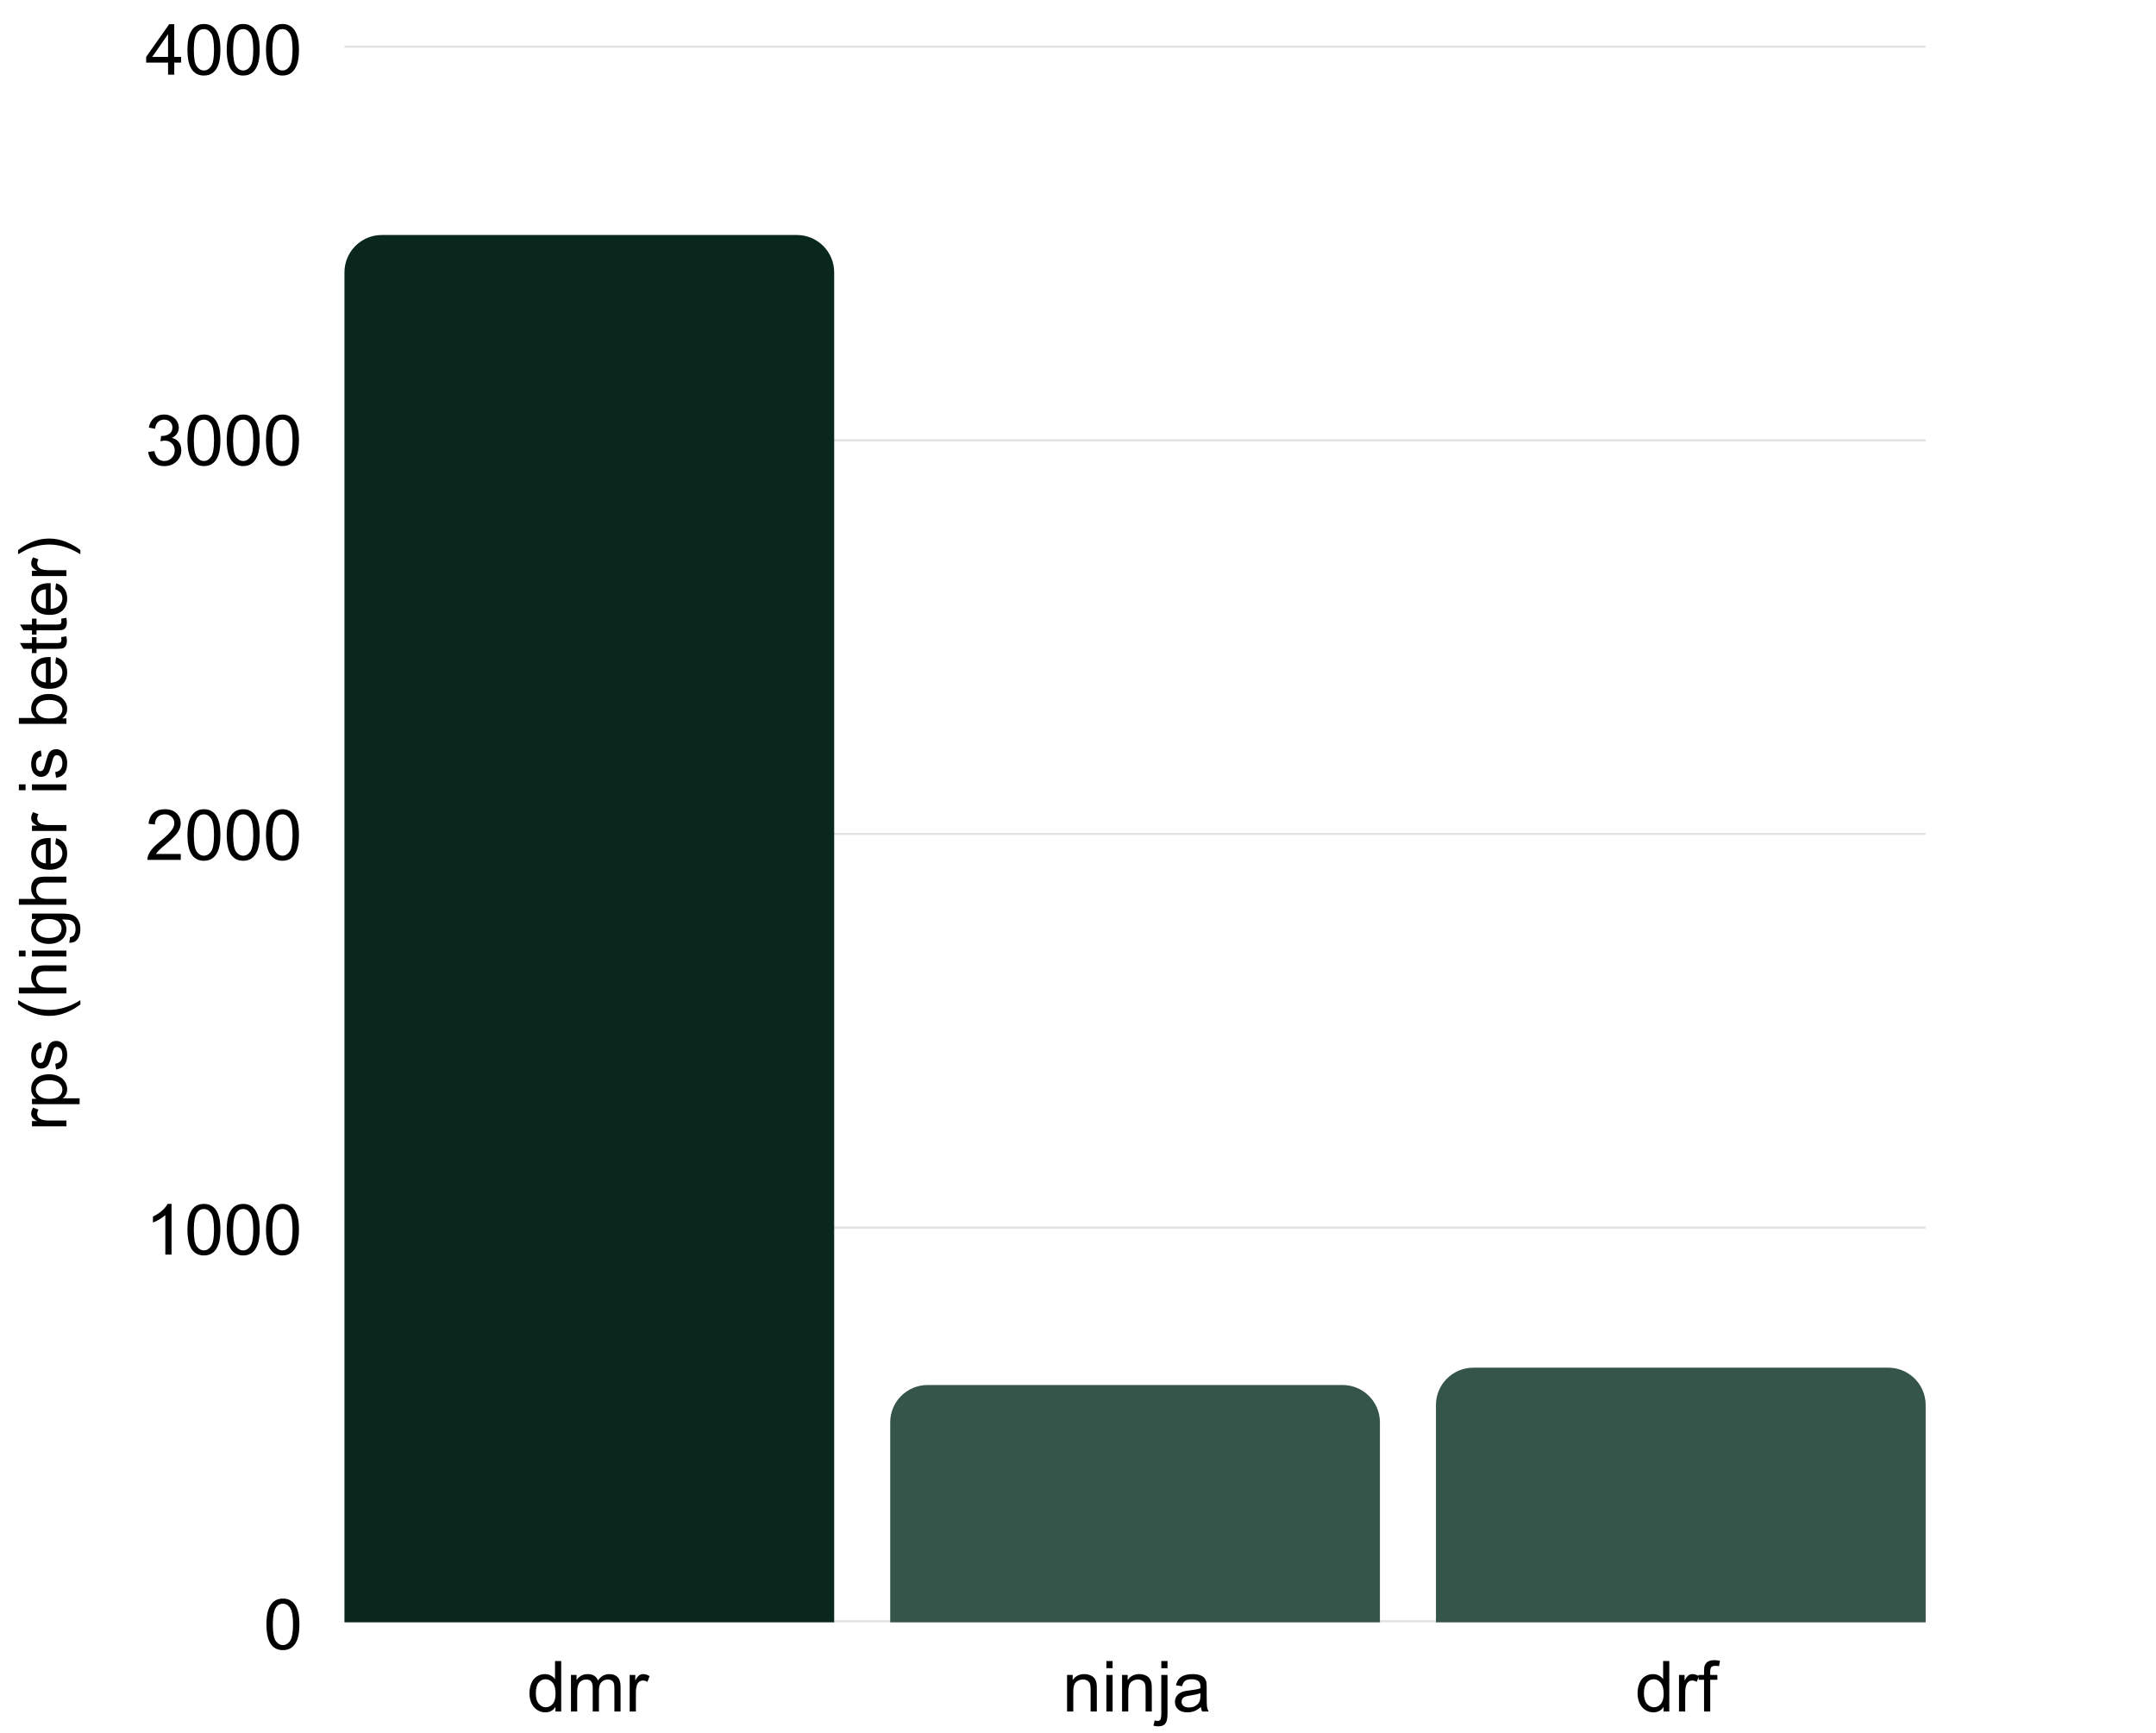
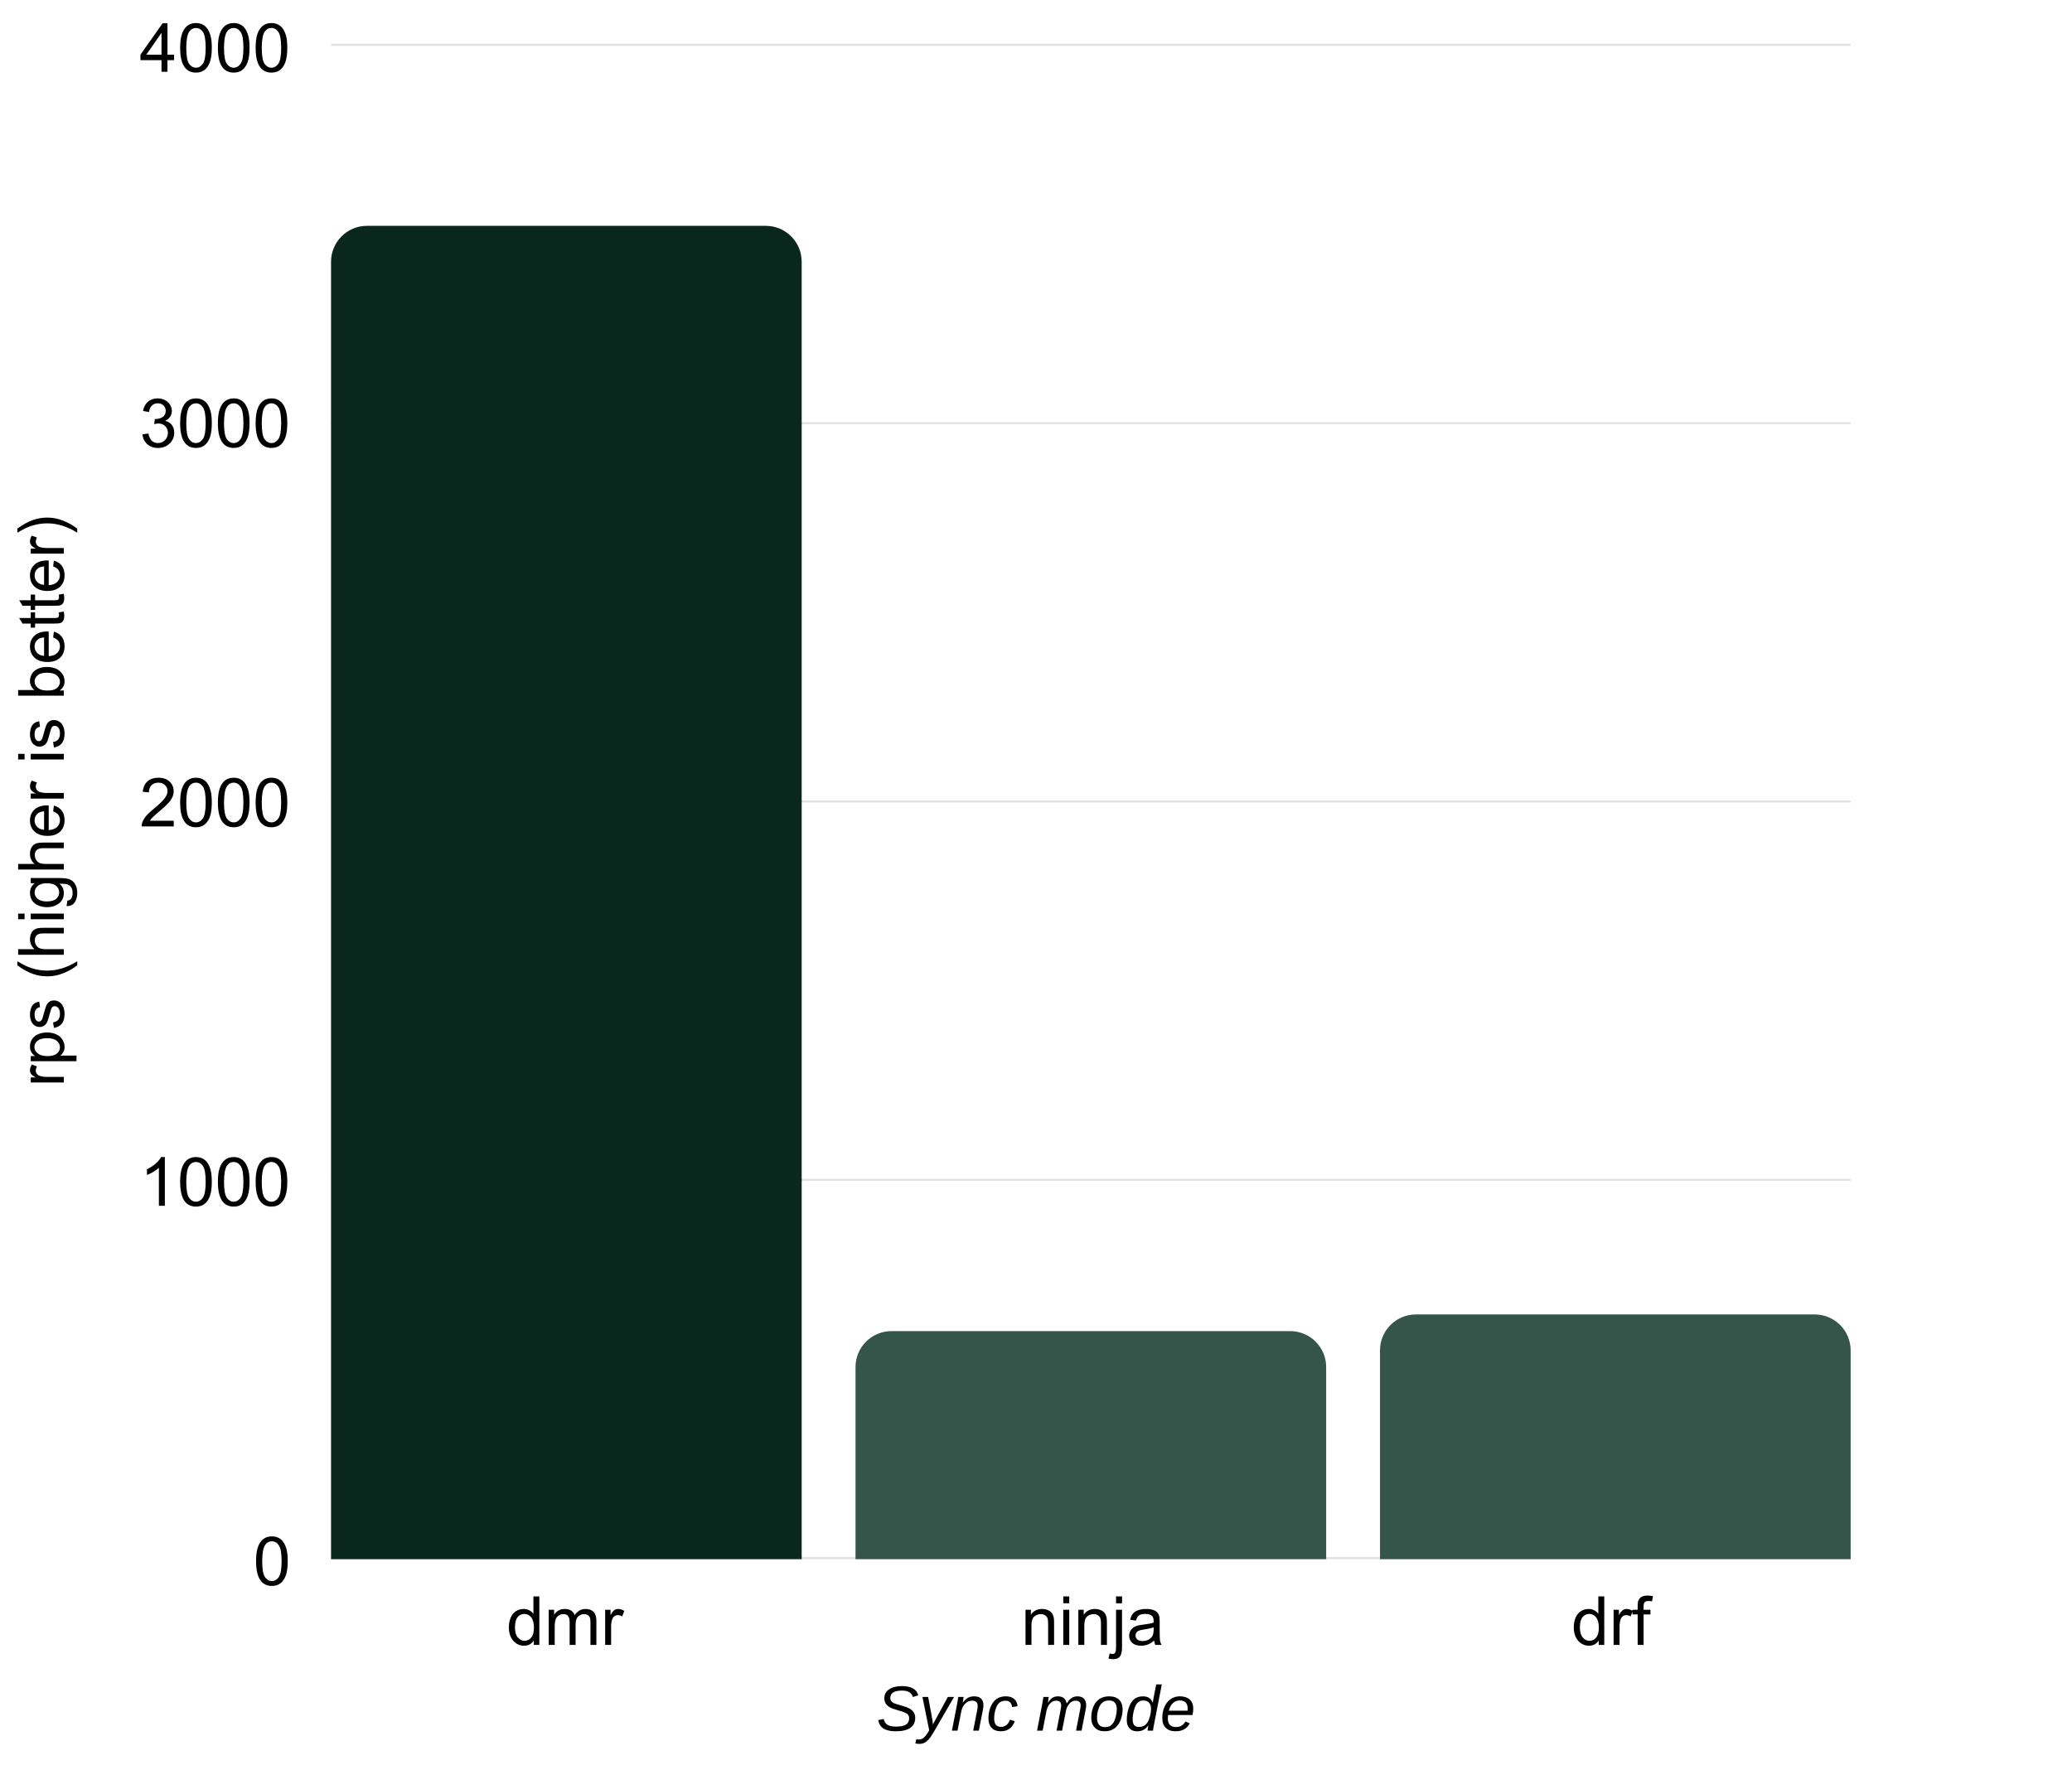
- <svg xmlns="http://www.w3.org/2000/svg" width="1039" height="835" viewBox="0 0 1039 835" fill="none">
+ <svg xmlns="http://www.w3.org/2000/svg" width="1039" height="885" viewBox="0 0 1039 885" fill="none">
  <path d="M166 22.5H928" stroke="#E1E1E1" />
  <path d="M166 212.25H928" stroke="#E1E1E1" />
  <path d="M166 402H928" stroke="#E1E1E1" />
  <path d="M166 591.75H928" stroke="#E1E1E1" />
  <path d="M166 781.5H928" stroke="#E1E1E1" />
  <path d="M166 131.274C166 121.333 174.059 113.274 184 113.274H384C393.941 113.274 402 121.333 402 131.274V782H166V131.274Z" fill="#09271D" />
  <path d="M429 685.621C429 675.680 437.059 667.621 447 667.621H647C656.941 667.621 665 675.680 665 685.621V782H429V685.621Z" fill="#35544A" />
  <path d="M692 677.263C692 667.322 700.059 659.263 710 659.263H910C919.941 659.263 928 667.322 928 677.263V782H692V677.263Z" fill="#35544A" />
  <path transform="translate(0 -253)" d="M80.99 289V283.173H70.432V280.434L81.538 264.662H83.978V280.434H87.266V283.173H83.978V289H80.99ZM80.99 280.434V269.46L73.37 280.434H80.99ZM90.337 276.997C90.337 274.119 90.63 271.806 91.217 270.058C91.814 268.298 92.694 266.942 93.856 265.99C95.03 265.038 96.502 264.562 98.272 264.562C99.579 264.562 100.724 264.828 101.709 265.359C102.694 265.88 103.507 266.638 104.149 267.634C104.791 268.619 105.295 269.825 105.66 271.253C106.025 272.67 106.208 274.584 106.208 276.997C106.208 279.853 105.915 282.16 105.328 283.92C104.742 285.669 103.862 287.024 102.688 287.987C101.526 288.939 100.054 289.415 98.272 289.415C95.926 289.415 94.083 288.574 92.744 286.892C91.139 284.866 90.337 281.568 90.337 276.997ZM93.408 276.997C93.408 280.993 93.873 283.654 94.803 284.982C95.743 286.299 96.9 286.958 98.272 286.958C99.645 286.958 100.796 286.294 101.726 284.966C102.666 283.638 103.137 280.981 103.137 276.997C103.137 272.991 102.666 270.329 101.726 269.012C100.796 267.695 99.634 267.036 98.239 267.036C96.867 267.036 95.771 267.617 94.952 268.779C93.923 270.262 93.408 273.002 93.408 276.997ZM109.263 276.997C109.263 274.119 109.556 271.806 110.143 270.058C110.74 268.298 111.62 266.942 112.782 265.99C113.955 265.038 115.427 264.562 117.198 264.562C118.504 264.562 119.65 264.828 120.635 265.359C121.62 265.88 122.433 266.638 123.075 267.634C123.717 268.619 124.221 269.825 124.586 271.253C124.951 272.67 125.134 274.584 125.134 276.997C125.134 279.853 124.84 282.16 124.254 283.92C123.667 285.669 122.787 287.024 121.614 287.987C120.452 288.939 118.98 289.415 117.198 289.415C114.852 289.415 113.009 288.574 111.67 286.892C110.065 284.866 109.263 281.568 109.263 276.997ZM112.334 276.997C112.334 280.993 112.799 283.654 113.729 284.982C114.669 286.299 115.826 286.958 117.198 286.958C118.571 286.958 119.722 286.294 120.651 284.966C121.592 283.638 122.062 280.981 122.062 276.997C122.062 272.991 121.592 270.329 120.651 269.012C119.722 267.695 118.56 267.036 117.165 267.036C115.793 267.036 114.697 267.617 113.878 268.779C112.849 270.262 112.334 273.002 112.334 276.997ZM128.188 276.997C128.188 274.119 128.482 271.806 129.068 270.058C129.666 268.298 130.546 266.942 131.708 265.99C132.881 265.038 134.353 264.562 136.124 264.562C137.43 264.562 138.576 264.828 139.561 265.359C140.546 265.88 141.359 266.638 142.001 267.634C142.643 268.619 143.146 269.825 143.512 271.253C143.877 272.67 144.06 274.584 144.06 276.997C144.06 279.853 143.766 282.16 143.18 283.92C142.593 285.669 141.713 287.024 140.54 287.987C139.378 288.939 137.906 289.415 136.124 289.415C133.778 289.415 131.935 288.574 130.596 286.892C128.991 284.866 128.188 281.568 128.188 276.997ZM131.26 276.997C131.26 280.993 131.725 283.654 132.654 284.982C133.595 286.299 134.752 286.958 136.124 286.958C137.496 286.958 138.647 286.294 139.577 284.966C140.518 283.638 140.988 280.981 140.988 276.997C140.988 272.991 140.518 270.329 139.577 269.012C138.647 267.695 137.485 267.036 136.091 267.036C134.718 267.036 133.623 267.617 132.804 268.779C131.774 270.262 131.26 273.002 131.26 276.997Z" fill="black" />
  <path transform="translate(0 -189.75)" d="M71.428 407.575L74.416 407.177C74.759 408.87 75.34 410.093 76.159 410.846C76.989 411.587 77.996 411.958 79.181 411.958C80.586 411.958 81.77 411.471 82.733 410.497C83.707 409.523 84.194 408.317 84.194 406.878C84.194 405.506 83.746 404.377 82.85 403.491C81.953 402.595 80.813 402.146 79.43 402.146C78.865 402.146 78.162 402.257 77.321 402.479L77.653 399.855C77.853 399.878 78.013 399.889 78.135 399.889C79.408 399.889 80.553 399.557 81.571 398.893C82.59 398.229 83.099 397.205 83.099 395.821C83.099 394.726 82.728 393.818 81.986 393.099C81.245 392.379 80.287 392.02 79.114 392.02C77.952 392.02 76.984 392.385 76.209 393.115C75.434 393.846 74.936 394.941 74.715 396.402L71.727 395.871C72.092 393.868 72.922 392.318 74.217 391.223C75.512 390.116 77.122 389.562 79.048 389.562C80.376 389.562 81.599 389.85 82.717 390.426C83.835 390.99 84.687 391.765 85.273 392.75C85.871 393.735 86.17 394.781 86.17 395.888C86.17 396.939 85.888 397.896 85.323 398.76C84.759 399.623 83.923 400.309 82.816 400.818C84.255 401.15 85.373 401.842 86.17 402.894C86.967 403.934 87.365 405.24 87.365 406.812C87.365 408.937 86.591 410.741 85.041 412.224C83.492 413.696 81.533 414.432 79.164 414.432C77.028 414.432 75.252 413.795 73.835 412.522C72.429 411.25 71.627 409.601 71.428 407.575ZM90.337 401.997C90.337 399.119 90.63 396.806 91.217 395.058C91.814 393.298 92.694 391.942 93.856 390.99C95.03 390.038 96.502 389.562 98.272 389.562C99.579 389.562 100.724 389.828 101.709 390.359C102.694 390.88 103.507 391.638 104.149 392.634C104.791 393.619 105.295 394.825 105.66 396.253C106.025 397.67 106.208 399.584 106.208 401.997C106.208 404.853 105.915 407.16 105.328 408.92C104.742 410.669 103.862 412.024 102.688 412.987C101.526 413.939 100.054 414.415 98.272 414.415C95.926 414.415 94.083 413.574 92.744 411.892C91.139 409.866 90.337 406.568 90.337 401.997ZM93.408 401.997C93.408 405.993 93.873 408.654 94.803 409.982C95.743 411.299 96.9 411.958 98.272 411.958C99.645 411.958 100.796 411.294 101.726 409.966C102.666 408.638 103.137 405.981 103.137 401.997C103.137 397.991 102.666 395.329 101.726 394.012C100.796 392.695 99.634 392.036 98.239 392.036C96.867 392.036 95.771 392.617 94.952 393.779C93.923 395.262 93.408 398.002 93.408 401.997ZM109.263 401.997C109.263 399.119 109.556 396.806 110.143 395.058C110.74 393.298 111.62 391.942 112.782 390.99C113.955 390.038 115.427 389.562 117.198 389.562C118.504 389.562 119.65 389.828 120.635 390.359C121.62 390.88 122.433 391.638 123.075 392.634C123.717 393.619 124.221 394.825 124.586 396.253C124.951 397.67 125.134 399.584 125.134 401.997C125.134 404.853 124.84 407.16 124.254 408.92C123.667 410.669 122.787 412.024 121.614 412.987C120.452 413.939 118.98 414.415 117.198 414.415C114.852 414.415 113.009 413.574 111.67 411.892C110.065 409.866 109.263 406.568 109.263 401.997ZM112.334 401.997C112.334 405.993 112.799 408.654 113.729 409.982C114.669 411.299 115.826 411.958 117.198 411.958C118.571 411.958 119.722 411.294 120.651 409.966C121.592 408.638 122.062 405.981 122.062 401.997C122.062 397.991 121.592 395.329 120.651 394.012C119.722 392.695 118.56 392.036 117.165 392.036C115.793 392.036 114.697 392.617 113.878 393.779C112.849 395.262 112.334 398.002 112.334 401.997ZM128.188 401.997C128.188 399.119 128.482 396.806 129.068 395.058C129.666 393.298 130.546 391.942 131.708 390.99C132.881 390.038 134.353 389.562 136.124 389.562C137.43 389.562 138.576 389.828 139.561 390.359C140.546 390.88 141.359 391.638 142.001 392.634C142.643 393.619 143.146 394.825 143.512 396.253C143.877 397.67 144.06 399.584 144.06 401.997C144.06 404.853 143.766 407.16 143.18 408.92C142.593 410.669 141.713 412.024 140.54 412.987C139.378 413.939 137.906 414.415 136.124 414.415C133.778 414.415 131.935 413.574 130.596 411.892C128.991 409.866 128.188 406.568 128.188 401.997ZM131.26 401.997C131.26 405.993 131.725 408.654 132.654 409.982C133.595 411.299 134.752 411.958 136.124 411.958C137.496 411.958 138.647 411.294 139.577 409.966C140.518 408.638 140.988 405.981 140.988 401.997C140.988 397.991 140.518 395.329 139.577 394.012C138.647 392.695 137.485 392.036 136.091 392.036C134.718 392.036 133.623 392.617 132.804 393.779C131.774 395.262 131.26 398.002 131.26 401.997Z" fill="black" />
  <path transform="translate(0 -126.5)" d="M87.116 538.128V541H71.029C71.007 540.281 71.123 539.589 71.378 538.925C71.787 537.829 72.44 536.75 73.337 535.688C74.245 534.625 75.55 533.396 77.255 532.002C79.9 529.833 81.688 528.117 82.617 526.855C83.547 525.583 84.012 524.382 84.012 523.253C84.012 522.069 83.586 521.073 82.733 520.265C81.892 519.446 80.791 519.036 79.43 519.036C77.991 519.036 76.84 519.468 75.977 520.331C75.113 521.194 74.676 522.39 74.665 523.917L71.594 523.602C71.804 521.311 72.595 519.567 73.968 518.372C75.34 517.166 77.183 516.562 79.496 516.562C81.831 516.562 83.68 517.21 85.041 518.505C86.402 519.8 87.083 521.405 87.083 523.319C87.083 524.293 86.884 525.251 86.485 526.191C86.087 527.132 85.423 528.123 84.493 529.163C83.575 530.203 82.042 531.631 79.894 533.446C78.102 534.951 76.951 535.975 76.441 536.518C75.932 537.049 75.512 537.586 75.18 538.128H87.116ZM90.337 528.997C90.337 526.119 90.63 523.806 91.217 522.058C91.814 520.298 92.694 518.942 93.856 517.99C95.03 517.038 96.502 516.562 98.272 516.562C99.579 516.562 100.724 516.828 101.709 517.359C102.694 517.88 103.507 518.638 104.149 519.634C104.791 520.619 105.295 521.825 105.66 523.253C106.025 524.67 106.208 526.584 106.208 528.997C106.208 531.853 105.915 534.16 105.328 535.92C104.742 537.669 103.862 539.024 102.688 539.987C101.526 540.939 100.054 541.415 98.272 541.415C95.926 541.415 94.083 540.574 92.744 538.892C91.139 536.866 90.337 533.568 90.337 528.997ZM93.408 528.997C93.408 532.993 93.873 535.654 94.803 536.982C95.743 538.299 96.9 538.958 98.272 538.958C99.645 538.958 100.796 538.294 101.726 536.966C102.666 535.638 103.137 532.981 103.137 528.997C103.137 524.991 102.666 522.329 101.726 521.012C100.796 519.695 99.634 519.036 98.239 519.036C96.867 519.036 95.771 519.617 94.952 520.779C93.923 522.262 93.408 525.002 93.408 528.997ZM109.263 528.997C109.263 526.119 109.556 523.806 110.143 522.058C110.74 520.298 111.62 518.942 112.782 517.99C113.955 517.038 115.427 516.562 117.198 516.562C118.504 516.562 119.65 516.828 120.635 517.359C121.62 517.88 122.433 518.638 123.075 519.634C123.717 520.619 124.221 521.825 124.586 523.253C124.951 524.67 125.134 526.584 125.134 528.997C125.134 531.853 124.84 534.16 124.254 535.92C123.667 537.669 122.787 539.024 121.614 539.987C120.452 540.939 118.98 541.415 117.198 541.415C114.852 541.415 113.009 540.574 111.67 538.892C110.065 536.866 109.263 533.568 109.263 528.997ZM112.334 528.997C112.334 532.993 112.799 535.654 113.729 536.982C114.669 538.299 115.826 538.958 117.198 538.958C118.571 538.958 119.722 538.294 120.651 536.966C121.592 535.638 122.062 532.981 122.062 528.997C122.062 524.991 121.592 522.329 120.651 521.012C119.722 519.695 118.56 519.036 117.165 519.036C115.793 519.036 114.697 519.617 113.878 520.779C112.849 522.262 112.334 525.002 112.334 528.997ZM128.188 528.997C128.188 526.119 128.482 523.806 129.068 522.058C129.666 520.298 130.546 518.942 131.708 517.99C132.881 517.038 134.353 516.562 136.124 516.562C137.43 516.562 138.576 516.828 139.561 517.359C140.546 517.88 141.359 518.638 142.001 519.634C142.643 520.619 143.146 521.825 143.512 523.253C143.877 524.67 144.06 526.584 144.06 528.997C144.06 531.853 143.766 534.16 143.18 535.92C142.593 537.669 141.713 539.024 140.54 539.987C139.378 540.939 137.906 541.415 136.124 541.415C133.778 541.415 131.935 540.574 130.596 538.892C128.991 536.866 128.188 533.568 128.188 528.997ZM131.26 528.997C131.26 532.993 131.725 535.654 132.654 536.982C133.595 538.299 134.752 538.958 136.124 538.958C137.496 538.958 138.647 538.294 139.577 536.966C140.518 535.638 140.988 532.981 140.988 528.997C140.988 524.991 140.518 522.329 139.577 521.012C138.647 519.695 137.485 519.036 136.091 519.036C134.718 519.036 133.623 519.617 132.804 520.779C131.774 522.262 131.26 525.002 131.26 528.997Z" fill="black" />
  <path transform="translate(0 -63.25)" d="M82.667 668H79.679V648.958C78.959 649.644 78.013 650.33 76.84 651.017C75.678 651.703 74.632 652.217 73.702 652.561V649.672C75.373 648.886 76.834 647.934 78.085 646.816C79.336 645.699 80.221 644.614 80.741 643.562H82.667V668ZM90.337 655.997C90.337 653.119 90.63 650.806 91.217 649.058C91.814 647.298 92.694 645.942 93.856 644.99C95.03 644.038 96.502 643.562 98.272 643.562C99.579 643.562 100.724 643.828 101.709 644.359C102.694 644.88 103.507 645.638 104.149 646.634C104.791 647.619 105.295 648.825 105.66 650.253C106.025 651.67 106.208 653.584 106.208 655.997C106.208 658.853 105.915 661.16 105.328 662.92C104.742 664.669 103.862 666.024 102.688 666.987C101.526 667.939 100.054 668.415 98.272 668.415C95.926 668.415 94.083 667.574 92.744 665.892C91.139 663.866 90.337 660.568 90.337 655.997ZM93.408 655.997C93.408 659.993 93.873 662.654 94.803 663.982C95.743 665.299 96.9 665.958 98.272 665.958C99.645 665.958 100.796 665.294 101.726 663.966C102.666 662.638 103.137 659.981 103.137 655.997C103.137 651.991 102.666 649.329 101.726 648.012C100.796 646.695 99.634 646.036 98.239 646.036C96.867 646.036 95.771 646.617 94.952 647.779C93.923 649.262 93.408 652.002 93.408 655.997ZM109.263 655.997C109.263 653.119 109.556 650.806 110.143 649.058C110.74 647.298 111.62 645.942 112.782 644.99C113.955 644.038 115.427 643.562 117.198 643.562C118.504 643.562 119.65 643.828 120.635 644.359C121.62 644.88 122.433 645.638 123.075 646.634C123.717 647.619 124.221 648.825 124.586 650.253C124.951 651.67 125.134 653.584 125.134 655.997C125.134 658.853 124.84 661.16 124.254 662.92C123.667 664.669 122.787 666.024 121.614 666.987C120.452 667.939 118.98 668.415 117.198 668.415C114.852 668.415 113.009 667.574 111.67 665.892C110.065 663.866 109.263 660.568 109.263 655.997ZM112.334 655.997C112.334 659.993 112.799 662.654 113.729 663.982C114.669 665.299 115.826 665.958 117.198 665.958C118.571 665.958 119.722 665.294 120.651 663.966C121.592 662.638 122.062 659.981 122.062 655.997C122.062 651.991 121.592 649.329 120.651 648.012C119.722 646.695 118.56 646.036 117.165 646.036C115.793 646.036 114.697 646.617 113.878 647.779C112.849 649.262 112.334 652.002 112.334 655.997ZM128.188 655.997C128.188 653.119 128.482 650.806 129.068 649.058C129.666 647.298 130.546 645.942 131.708 644.99C132.881 644.038 134.353 643.562 136.124 643.562C137.43 643.562 138.576 643.828 139.561 644.359C140.546 644.88 141.359 645.638 142.001 646.634C142.643 647.619 143.146 648.825 143.512 650.253C143.877 651.67 144.06 653.584 144.06 655.997C144.06 658.853 143.766 661.16 143.18 662.92C142.593 664.669 141.713 666.024 140.54 666.987C139.378 667.939 137.906 668.415 136.124 668.415C133.778 668.415 131.935 667.574 130.596 665.892C128.991 663.866 128.188 660.568 128.188 655.997ZM131.26 655.997C131.26 659.993 131.725 662.654 132.654 663.982C133.595 665.299 134.752 665.958 136.124 665.958C137.496 665.958 138.647 665.294 139.577 663.966C140.518 662.638 140.988 659.981 140.988 655.997C140.988 651.991 140.518 649.329 139.577 648.012C138.647 646.695 137.485 646.036 136.091 646.036C134.718 646.036 133.623 646.617 132.804 647.779C131.774 649.262 131.26 652.002 131.26 655.997Z" fill="black" />
  <path transform="translate(0 0)" d="M128.411 782.997C128.411 780.119 128.704 777.806 129.291 776.058C129.889 774.298 130.769 772.942 131.931 771.99C133.104 771.038 134.576 770.562 136.347 770.562C137.653 770.562 138.798 770.828 139.783 771.359C140.768 771.88 141.582 772.638 142.224 773.634C142.866 774.619 143.369 775.825 143.734 777.253C144.1 778.67 144.282 780.584 144.282 782.997C144.282 785.853 143.989 788.16 143.402 789.92C142.816 791.669 141.936 793.024 140.763 793.987C139.601 794.939 138.129 795.415 136.347 795.415C134 795.415 132.158 794.574 130.818 792.892C129.214 790.866 128.411 787.568 128.411 782.997ZM131.482 782.997C131.482 786.993 131.947 789.654 132.877 790.982C133.818 792.299 134.974 792.958 136.347 792.958C137.719 792.958 138.87 792.294 139.8 790.966C140.741 789.638 141.211 786.981 141.211 782.997C141.211 778.991 140.741 776.329 139.8 775.012C138.87 773.695 137.708 773.036 136.313 773.036C134.941 773.036 133.845 773.617 133.026 774.779C131.997 776.262 131.482 779.002 131.482 782.997Z" fill="black" />
  <path d="M32 542.922L15.406 542.922L15.406 540.391L17.922 540.391C16.745 539.745 15.969 539.151 15.594 538.609C15.219 538.057 15.031 537.453 15.031 536.797C15.031 535.849 15.333 534.885 15.938 533.906L18.547 534.875C18.141 535.562 17.938 536.25 17.938 536.937C17.938 537.552 18.125 538.104 18.5 538.594C18.865 539.083 19.375 539.432 20.031 539.641C21.031 539.953 22.125 540.109 23.312 540.109L32 540.109L32 542.922ZM38.359 532.234L15.406 532.234L15.406 529.672L17.562 529.672C16.719 529.068 16.088 528.385 15.672 527.625C15.245 526.865 15.031 525.943 15.031 524.859C15.031 523.443 15.396 522.193 16.125 521.109C16.854 520.026 17.885 519.208 19.219 518.656C20.542 518.104 21.995 517.828 23.578 517.828C25.276 517.828 26.807 518.135 28.172 518.75C29.526 519.354 30.568 520.24 31.297 521.406C32.016 522.562 32.375 523.781 32.375 525.062C32.375 526 32.177 526.844 31.781 527.594C31.385 528.333 30.885 528.943 30.281 529.422L38.359 529.422L38.359 532.234ZM23.797 529.687C25.932 529.687 27.51 529.255 28.531 528.391C29.552 527.526 30.062 526.479 30.062 525.25C30.062 524 29.537 522.932 28.484 522.047C27.422 521.151 25.781 520.703 23.562 520.703C21.448 520.703 19.865 521.141 18.812 522.016C17.76 522.88 17.234 523.917 17.234 525.125C17.234 526.323 17.797 527.385 18.922 528.312C20.037 529.229 21.662 529.687 23.797 529.687ZM27.047 515.547L26.609 512.766C27.724 512.609 28.578 512.177 29.172 511.469C29.766 510.75 30.062 509.75 30.062 508.469C30.062 507.177 29.802 506.219 29.281 505.594C28.75 504.969 28.13 504.656 27.422 504.656C26.787 504.656 26.287 504.932 25.922 505.484C25.672 505.87 25.354 506.828 24.969 508.359C24.448 510.422 24 511.854 23.625 512.656C23.24 513.448 22.713 514.052 22.047 514.469C21.37 514.875 20.625 515.078 19.812 515.078C19.073 515.078 18.391 514.911 17.766 514.578C17.13 514.234 16.604 513.771 16.188 513.187C15.865 512.75 15.594 512.156 15.375 511.406C15.146 510.646 15.031 509.833 15.031 508.969C15.031 507.667 15.219 506.526 15.594 505.547C15.969 504.557 16.479 503.828 17.125 503.359C17.76 502.891 18.615 502.568 19.688 502.391L20.062 505.141C19.208 505.266 18.542 505.63 18.062 506.234C17.583 506.828 17.344 507.672 17.344 508.766C17.344 510.057 17.557 510.979 17.984 511.531C18.412 512.083 18.912 512.359 19.484 512.359C19.849 512.359 20.177 512.245 20.469 512.016C20.771 511.786 21.021 511.427 21.219 510.937C21.323 510.656 21.562 509.828 21.938 508.453C22.469 506.464 22.906 505.078 23.25 504.297C23.583 503.505 24.073 502.885 24.719 502.437C25.365 501.99 26.167 501.766 27.125 501.766C28.062 501.766 28.948 502.042 29.781 502.594C30.604 503.135 31.245 503.922 31.703 504.953C32.151 505.984 32.375 507.151 32.375 508.453C32.375 510.609 31.927 512.255 31.031 513.391C30.135 514.516 28.807 515.234 27.047 515.547ZM38.734 484.141C36.776 485.693 34.484 487.005 31.859 488.078C29.234 489.151 26.516 489.687 23.703 489.687C21.224 489.687 18.849 489.286 16.578 488.484C13.943 487.547 11.318 486.099 8.703 484.141L8.703 482.125C10.87 483.385 12.417 484.219 13.344 484.625C14.781 485.26 16.281 485.76 17.844 486.125C19.792 486.573 21.75 486.797 23.719 486.797C28.729 486.797 33.734 485.24 38.734 482.125L38.734 484.141ZM32 478.859L9.094 478.859L9.094 476.047L17.312 476.047C15.792 474.734 15.031 473.078 15.031 471.078C15.031 469.849 15.276 468.781 15.766 467.875C16.245 466.969 16.912 466.323 17.766 465.937C18.62 465.542 19.859 465.344 21.484 465.344L32 465.344L32 468.156L21.484 468.156C20.078 468.156 19.057 468.464 18.422 469.078C17.776 469.682 17.453 470.542 17.453 471.656C17.453 472.49 17.672 473.276 18.109 474.016C18.537 474.745 19.12 475.266 19.859 475.578C20.599 475.891 21.62 476.047 22.922 476.047L32 476.047L32 478.859ZM12.328 461.031L9.094 461.031L9.094 458.219L12.328 458.219L12.328 461.031ZM32 461.031L15.406 461.031L15.406 458.219L32 458.219L32 461.031ZM33.375 454.437L33.781 451.703C34.625 451.589 35.24 451.271 35.625 450.75C36.146 450.052 36.406 449.099 36.406 447.891C36.406 446.589 36.146 445.583 35.625 444.875C35.104 444.167 34.375 443.687 33.438 443.437C32.865 443.292 31.662 443.224 29.828 443.234C31.276 444.464 32 445.995 32 447.828C32 450.109 31.177 451.875 29.531 453.125C27.885 454.375 25.912 455 23.609 455C22.026 455 20.568 454.714 19.234 454.141C17.891 453.568 16.854 452.74 16.125 451.656C15.396 450.562 15.031 449.281 15.031 447.812C15.031 445.854 15.823 444.24 17.406 442.969L15.406 442.969L15.406 440.375L29.75 440.375C32.333 440.375 34.161 440.641 35.234 441.172C36.318 441.693 37.172 442.526 37.797 443.672C38.422 444.807 38.734 446.208 38.734 447.875C38.734 449.854 38.286 451.453 37.391 452.672C36.505 453.891 35.167 454.479 33.375 454.437ZM23.406 452.109C25.583 452.109 27.172 451.677 28.172 450.812C29.172 449.948 29.672 448.865 29.672 447.562C29.672 446.271 29.177 445.187 28.188 444.312C27.188 443.437 25.625 443 23.5 443C21.469 443 19.938 443.453 18.906 444.359C17.875 445.255 17.359 446.339 17.359 447.609C17.359 448.859 17.87 449.922 18.891 450.797C19.901 451.672 21.406 452.109 23.406 452.109ZM32 436.109L9.094 436.109L9.094 433.297L17.312 433.297C15.792 431.984 15.031 430.328 15.031 428.328C15.031 427.099 15.276 426.031 15.766 425.125C16.245 424.219 16.912 423.573 17.766 423.187C18.62 422.792 19.859 422.594 21.484 422.594L32 422.594L32 425.406L21.484 425.406C20.078 425.406 19.057 425.714 18.422 426.328C17.776 426.932 17.453 427.792 17.453 428.906C17.453 429.74 17.672 430.526 18.109 431.266C18.537 431.995 19.12 432.516 19.859 432.828C20.599 433.141 21.62 433.297 22.922 433.297L32 433.297L32 436.109ZM26.656 406.937L27.016 404.031C28.713 404.49 30.031 405.339 30.969 406.578C31.906 407.818 32.375 409.401 32.375 411.328C32.375 413.755 31.63 415.682 30.141 417.109C28.641 418.526 26.542 419.234 23.844 419.234C21.052 419.234 18.885 418.516 17.344 417.078C15.802 415.641 15.031 413.776 15.031 411.484C15.031 409.266 15.787 407.453 17.297 406.047C18.807 404.641 20.932 403.937 23.672 403.937C23.838 403.937 24.088 403.943 24.422 403.953L24.422 416.328C26.245 416.224 27.641 415.708 28.609 414.781C29.578 413.854 30.062 412.698 30.062 411.312C30.062 410.281 29.792 409.401 29.25 408.672C28.708 407.943 27.844 407.365 26.656 406.937ZM22.109 416.172L22.109 406.906C20.713 407.031 19.667 407.385 18.969 407.969C17.885 408.865 17.344 410.026 17.344 411.453C17.344 412.745 17.776 413.833 18.641 414.719C19.505 415.594 20.662 416.078 22.109 416.172ZM32 400.516L15.406 400.516L15.406 397.984L17.922 397.984C16.745 397.339 15.969 396.745 15.594 396.203C15.219 395.651 15.031 395.047 15.031 394.391C15.031 393.443 15.333 392.479 15.938 391.5L18.547 392.469C18.141 393.156 17.938 393.844 17.938 394.531C17.938 395.146 18.125 395.698 18.5 396.187C18.865 396.677 19.375 397.026 20.031 397.234C21.031 397.547 22.125 397.703 23.312 397.703L32 397.703L32 400.516ZM12.328 380.906L9.094 380.906L9.094 378.094L12.328 378.094L12.328 380.906ZM32 380.906L15.406 380.906L15.406 378.094L32 378.094L32 380.906ZM27.047 374.922L26.609 372.141C27.724 371.984 28.578 371.552 29.172 370.844C29.766 370.125 30.062 369.125 30.062 367.844C30.062 366.552 29.802 365.594 29.281 364.969C28.75 364.344 28.13 364.031 27.422 364.031C26.787 364.031 26.287 364.307 25.922 364.859C25.672 365.245 25.354 366.203 24.969 367.734C24.448 369.797 24 371.229 23.625 372.031C23.24 372.823 22.713 373.427 22.047 373.844C21.37 374.25 20.625 374.453 19.812 374.453C19.073 374.453 18.391 374.286 17.766 373.953C17.13 373.609 16.604 373.146 16.188 372.562C15.865 372.125 15.594 371.531 15.375 370.781C15.146 370.021 15.031 369.208 15.031 368.344C15.031 367.042 15.219 365.901 15.594 364.922C15.969 363.932 16.479 363.203 17.125 362.734C17.76 362.266 18.615 361.943 19.688 361.766L20.062 364.516C19.208 364.641 18.542 365.005 18.062 365.609C17.583 366.203 17.344 367.047 17.344 368.141C17.344 369.432 17.557 370.354 17.984 370.906C18.412 371.458 18.912 371.734 19.484 371.734C19.849 371.734 20.177 371.62 20.469 371.391C20.771 371.161 21.021 370.802 21.219 370.312C21.323 370.031 21.562 369.203 21.938 367.828C22.469 365.839 22.906 364.453 23.25 363.672C23.583 362.88 24.073 362.26 24.719 361.812C25.365 361.365 26.167 361.141 27.125 361.141C28.062 361.141 28.948 361.417 29.781 361.969C30.604 362.51 31.245 363.297 31.703 364.328C32.151 365.359 32.375 366.526 32.375 367.828C32.375 369.984 31.927 371.63 31.031 372.766C30.135 373.891 28.807 374.609 27.047 374.922ZM32 346.297L32 348.906L9.094 348.906L9.094 346.094L17.266 346.094C15.776 344.906 15.031 343.391 15.031 341.547C15.031 340.526 15.24 339.562 15.656 338.656C16.062 337.74 16.641 336.99 17.391 336.406C18.13 335.812 19.026 335.349 20.078 335.016C21.13 334.682 22.255 334.516 23.453 334.516C26.297 334.516 28.495 335.219 30.047 336.625C31.599 338.031 32.375 339.719 32.375 341.687C32.375 343.646 31.557 345.182 29.922 346.297L32 346.297ZM23.578 346.328C25.568 346.328 27.005 346.057 27.891 345.516C29.338 344.63 30.062 343.432 30.062 341.922C30.062 340.693 29.531 339.63 28.469 338.734C27.396 337.839 25.802 337.391 23.688 337.391C21.521 337.391 19.922 337.823 18.891 338.687C17.859 339.542 17.344 340.578 17.344 341.797C17.344 343.026 17.88 344.089 18.953 344.984C20.016 345.88 21.557 346.328 23.578 346.328ZM26.656 319.719L27.016 316.812C28.713 317.271 30.031 318.12 30.969 319.359C31.906 320.599 32.375 322.182 32.375 324.109C32.375 326.536 31.63 328.464 30.141 329.891C28.641 331.307 26.542 332.016 23.844 332.016C21.052 332.016 18.885 331.297 17.344 329.859C15.802 328.422 15.031 326.557 15.031 324.266C15.031 322.047 15.786 320.234 17.297 318.828C18.807 317.422 20.932 316.719 23.672 316.719C23.838 316.719 24.088 316.724 24.422 316.734L24.422 329.109C26.245 329.005 27.641 328.49 28.609 327.562C29.578 326.635 30.062 325.479 30.062 324.094C30.062 323.062 29.792 322.182 29.25 321.453C28.708 320.724 27.844 320.146 26.656 319.719ZM22.109 328.953L22.109 319.687C20.713 319.812 19.667 320.167 18.969 320.75C17.885 321.646 17.344 322.807 17.344 324.234C17.344 325.526 17.776 326.615 18.641 327.5C19.505 328.375 20.661 328.859 22.109 328.953ZM29.484 307.125L31.969 306.719C32.135 307.51 32.219 308.219 32.219 308.844C32.219 309.865 32.057 310.656 31.734 311.219C31.411 311.781 30.99 312.177 30.469 312.406C29.938 312.635 28.828 312.75 27.141 312.75L17.594 312.75L17.594 314.812L15.406 314.812L15.406 312.75L11.297 312.75L9.609 309.953L15.406 309.953L15.406 307.125L17.594 307.125L17.594 309.953L27.297 309.953C28.099 309.953 28.615 309.906 28.844 309.812C29.073 309.708 29.255 309.547 29.391 309.328C29.526 309.099 29.594 308.776 29.594 308.359C29.594 308.047 29.557 307.635 29.484 307.125ZM29.484 298.219L31.969 297.812C32.135 298.604 32.219 299.312 32.219 299.937C32.219 300.958 32.057 301.75 31.734 302.312C31.411 302.875 30.99 303.271 30.469 303.5C29.938 303.729 28.828 303.844 27.141 303.844L17.594 303.844L17.594 305.906L15.406 305.906L15.406 303.844L11.297 303.844L9.609 301.047L15.406 301.047L15.406 298.219L17.594 298.219L17.594 301.047L27.297 301.047C28.099 301.047 28.615 301 28.844 300.906C29.073 300.802 29.255 300.641 29.391 300.422C29.526 300.193 29.594 299.87 29.594 299.453C29.594 299.141 29.557 298.729 29.484 298.219ZM26.656 284.094L27.016 281.187C28.713 281.646 30.031 282.495 30.969 283.734C31.906 284.974 32.375 286.557 32.375 288.484C32.375 290.911 31.63 292.839 30.141 294.266C28.641 295.682 26.542 296.391 23.844 296.391C21.052 296.391 18.885 295.672 17.344 294.234C15.802 292.797 15.031 290.932 15.031 288.641C15.031 286.422 15.786 284.609 17.297 283.203C18.807 281.797 20.932 281.094 23.672 281.094C23.838 281.094 24.088 281.099 24.422 281.109L24.422 293.484C26.245 293.38 27.641 292.865 28.609 291.937C29.578 291.01 30.062 289.854 30.062 288.469C30.062 287.437 29.792 286.557 29.25 285.828C28.708 285.099 27.844 284.521 26.656 284.094ZM22.109 293.328L22.109 284.062C20.713 284.187 19.667 284.542 18.969 285.125C17.885 286.021 17.344 287.182 17.344 288.609C17.344 289.901 17.776 290.99 18.641 291.875C19.505 292.75 20.661 293.234 22.109 293.328ZM32 277.672L15.406 277.672L15.406 275.141L17.922 275.141C16.745 274.495 15.969 273.901 15.594 273.359C15.219 272.807 15.031 272.203 15.031 271.547C15.031 270.599 15.333 269.635 15.938 268.656L18.547 269.625C18.141 270.312 17.938 271 17.938 271.687C17.938 272.302 18.125 272.854 18.5 273.344C18.865 273.833 19.375 274.182 20.031 274.391C21.031 274.703 22.125 274.859 23.312 274.859L32 274.859L32 277.672ZM38.734 265.141L38.734 267.156C33.734 264.042 28.729 262.484 23.719 262.484C21.76 262.484 19.818 262.708 17.891 263.156C16.328 263.51 14.828 264.005 13.391 264.641C12.453 265.047 10.891 265.885 8.703 267.156L8.703 265.141C11.318 263.182 13.943 261.734 16.578 260.797C18.849 259.995 21.224 259.594 23.703 259.594C26.516 259.594 29.234 260.135 31.859 261.219C34.484 262.292 36.776 263.599 38.734 265.141Z" fill="black" />
  <path d="M514.241 825V807.369H516.931V809.876C518.226 807.939 520.096 806.971 522.542 806.971C523.604 806.971 524.578 807.164 525.464 807.552C526.36 807.928 527.03 808.426 527.473 809.046C527.915 809.666 528.225 810.402 528.402 811.254C528.513 811.807 528.568 812.776 528.568 814.159V825H525.58V814.275C525.58 813.058 525.464 812.15 525.231 811.553C524.999 810.944 524.584 810.463 523.986 810.108C523.4 809.743 522.708 809.561 521.911 809.561C520.638 809.561 519.537 809.965 518.607 810.772C517.689 811.58 517.229 813.113 517.229 815.371V825H514.241ZM533.184 804.099V800.662H536.172V804.099H533.184ZM533.184 825V807.369H536.172V825H533.184ZM540.737 825V807.369H543.427V809.876C544.722 807.939 546.592 806.971 549.038 806.971C550.101 806.971 551.075 807.164 551.96 807.552C552.856 807.928 553.526 808.426 553.969 809.046C554.411 809.666 554.721 810.402 554.898 811.254C555.009 811.807 555.064 812.776 555.064 814.159V825H552.076V814.275C552.076 813.058 551.96 812.15 551.728 811.553C551.495 810.944 551.08 810.463 550.482 810.108C549.896 809.743 549.204 809.561 548.407 809.561C547.134 809.561 546.033 809.965 545.104 810.772C544.185 811.58 543.726 813.113 543.726 815.371V825H540.737ZM559.646 804.132V800.662H562.635V804.132H559.646ZM555.861 831.84L556.426 829.3C557.023 829.455 557.494 829.532 557.837 829.532C558.446 829.532 558.899 829.327 559.198 828.918C559.497 828.52 559.646 827.512 559.646 825.896V807.369H562.635V825.963C562.635 828.132 562.353 829.643 561.788 830.495C561.069 831.602 559.873 832.155 558.202 832.155C557.394 832.155 556.614 832.05 555.861 831.84ZM578.738 822.825C577.632 823.766 576.563 824.43 575.534 824.817C574.516 825.205 573.42 825.398 572.247 825.398C570.31 825.398 568.822 824.928 567.781 823.987C566.741 823.035 566.221 821.824 566.221 820.352C566.221 819.488 566.414 818.702 566.802 817.994C567.2 817.275 567.715 816.699 568.346 816.268C568.988 815.836 569.707 815.509 570.504 815.288C571.09 815.133 571.976 814.984 573.16 814.84C575.573 814.552 577.349 814.209 578.489 813.811C578.5 813.401 578.506 813.141 578.506 813.03C578.506 811.813 578.224 810.955 577.659 810.457C576.896 809.782 575.761 809.444 574.256 809.444C572.85 809.444 571.81 809.693 571.135 810.191C570.471 810.678 569.978 811.547 569.657 812.798L566.735 812.399C567.001 811.149 567.438 810.142 568.047 809.378C568.656 808.603 569.535 808.011 570.687 807.602C571.838 807.181 573.171 806.971 574.688 806.971C576.193 806.971 577.416 807.148 578.356 807.502C579.297 807.856 579.989 808.304 580.432 808.847C580.874 809.378 581.184 810.053 581.361 810.872C581.461 811.381 581.511 812.3 581.511 813.628V817.612C581.511 820.39 581.572 822.15 581.693 822.892C581.826 823.622 582.081 824.325 582.457 825H579.336C579.026 824.38 578.827 823.655 578.738 822.825ZM578.489 816.151C577.405 816.594 575.778 816.97 573.608 817.28C572.38 817.457 571.511 817.657 571.002 817.878C570.493 818.099 570.1 818.426 569.823 818.857C569.547 819.278 569.408 819.748 569.408 820.269C569.408 821.065 569.707 821.729 570.305 822.261C570.913 822.792 571.799 823.058 572.961 823.058C574.112 823.058 575.136 822.809 576.032 822.311C576.929 821.801 577.587 821.11 578.008 820.235C578.329 819.56 578.489 818.564 578.489 817.247V816.151Z" fill="black" />
  <path d="M801.68 825V822.775C800.562 824.524 798.918 825.398 796.749 825.398C795.343 825.398 794.049 825.011 792.864 824.236C791.691 823.462 790.778 822.382 790.125 820.999C789.483 819.604 789.162 818.005 789.162 816.201C789.162 814.441 789.455 812.848 790.042 811.42C790.629 809.981 791.508 808.88 792.682 808.116C793.855 807.353 795.166 806.971 796.616 806.971C797.679 806.971 798.625 807.198 799.455 807.651C800.285 808.094 800.96 808.675 801.48 809.395V800.662H804.452V825H801.68ZM792.233 816.201C792.233 818.459 792.709 820.147 793.661 821.265C794.613 822.382 795.736 822.941 797.031 822.941C798.337 822.941 799.444 822.41 800.352 821.348C801.27 820.274 801.729 818.642 801.729 816.45C801.729 814.037 801.265 812.267 800.335 811.138C799.405 810.009 798.26 809.444 796.898 809.444C795.57 809.444 794.458 809.987 793.562 811.071C792.676 812.156 792.233 813.866 792.233 816.201ZM809.134 825V807.369H811.823V810.042C812.509 808.791 813.14 807.967 813.716 807.568C814.302 807.17 814.944 806.971 815.642 806.971C816.649 806.971 817.673 807.292 818.713 807.934L817.684 810.706C816.953 810.274 816.223 810.059 815.492 810.059C814.839 810.059 814.253 810.258 813.732 810.656C813.212 811.044 812.841 811.586 812.62 812.283C812.288 813.346 812.122 814.508 812.122 815.77V825H809.134ZM821.203 825V809.693H818.563V807.369H821.203V805.493C821.203 804.309 821.308 803.429 821.519 802.854C821.806 802.079 822.31 801.453 823.029 800.978C823.76 800.491 824.778 800.247 826.084 800.247C826.925 800.247 827.855 800.347 828.873 800.546L828.425 803.152C827.805 803.042 827.218 802.986 826.665 802.986C825.757 802.986 825.116 803.18 824.739 803.567C824.363 803.955 824.175 804.68 824.175 805.742V807.369H827.611V809.693H824.175V825H821.203Z" fill="black" />
  <path d="M267.68 825V822.775C266.562 824.524 264.918 825.398 262.749 825.398C261.343 825.398 260.049 825.011 258.864 824.236C257.691 823.462 256.778 822.382 256.125 820.999C255.483 819.604 255.162 818.005 255.162 816.201C255.162 814.441 255.455 812.848 256.042 811.42C256.629 809.981 257.508 808.88 258.682 808.116C259.855 807.353 261.166 806.971 262.616 806.971C263.679 806.971 264.625 807.198 265.455 807.651C266.285 808.094 266.96 808.675 267.48 809.395V800.662H270.452V825H267.68ZM258.233 816.201C258.233 818.459 258.709 820.147 259.661 821.265C260.613 822.382 261.736 822.941 263.031 822.941C264.337 822.941 265.444 822.41 266.352 821.348C267.27 820.274 267.729 818.642 267.729 816.45C267.729 814.037 267.265 812.267 266.335 811.138C265.405 810.009 264.26 809.444 262.898 809.444C261.57 809.444 260.458 809.987 259.562 811.071C258.676 812.156 258.233 813.866 258.233 816.201ZM275.167 825V807.369H277.84V809.843C278.393 808.979 279.129 808.288 280.048 807.768C280.966 807.236 282.012 806.971 283.186 806.971C284.492 806.971 285.56 807.242 286.39 807.784C287.231 808.326 287.823 809.085 288.166 810.059C289.561 808 291.376 806.971 293.611 806.971C295.36 806.971 296.705 807.458 297.646 808.432C298.586 809.395 299.057 810.883 299.057 812.897V825H296.085V813.894C296.085 812.698 295.985 811.84 295.786 811.32C295.598 810.789 295.249 810.363 294.74 810.042C294.231 809.721 293.633 809.561 292.947 809.561C291.708 809.561 290.678 809.976 289.859 810.806C289.04 811.625 288.631 812.942 288.631 814.757V825H285.643V813.545C285.643 812.217 285.399 811.221 284.912 810.557C284.425 809.893 283.628 809.561 282.521 809.561C281.68 809.561 280.9 809.782 280.181 810.225C279.472 810.667 278.958 811.315 278.637 812.167C278.316 813.019 278.155 814.248 278.155 815.853V825H275.167ZM303.456 825V807.369H306.146V810.042C306.832 808.791 307.463 807.967 308.038 807.568C308.625 807.17 309.267 806.971 309.964 806.971C310.971 806.971 311.995 807.292 313.035 807.934L312.006 810.706C311.275 810.274 310.545 810.059 309.814 810.059C309.161 810.059 308.575 810.258 308.055 810.656C307.535 811.044 307.164 811.586 306.942 812.283C306.61 813.346 306.444 814.508 306.444 815.77V825H303.456Z" fill="black" />
+   <text x="519.5" y="868" text-anchor="middle" fill="black" font-family="Arial, sans-serif" font-size="32" font-style="italic">Sync mode</text>
</svg>
